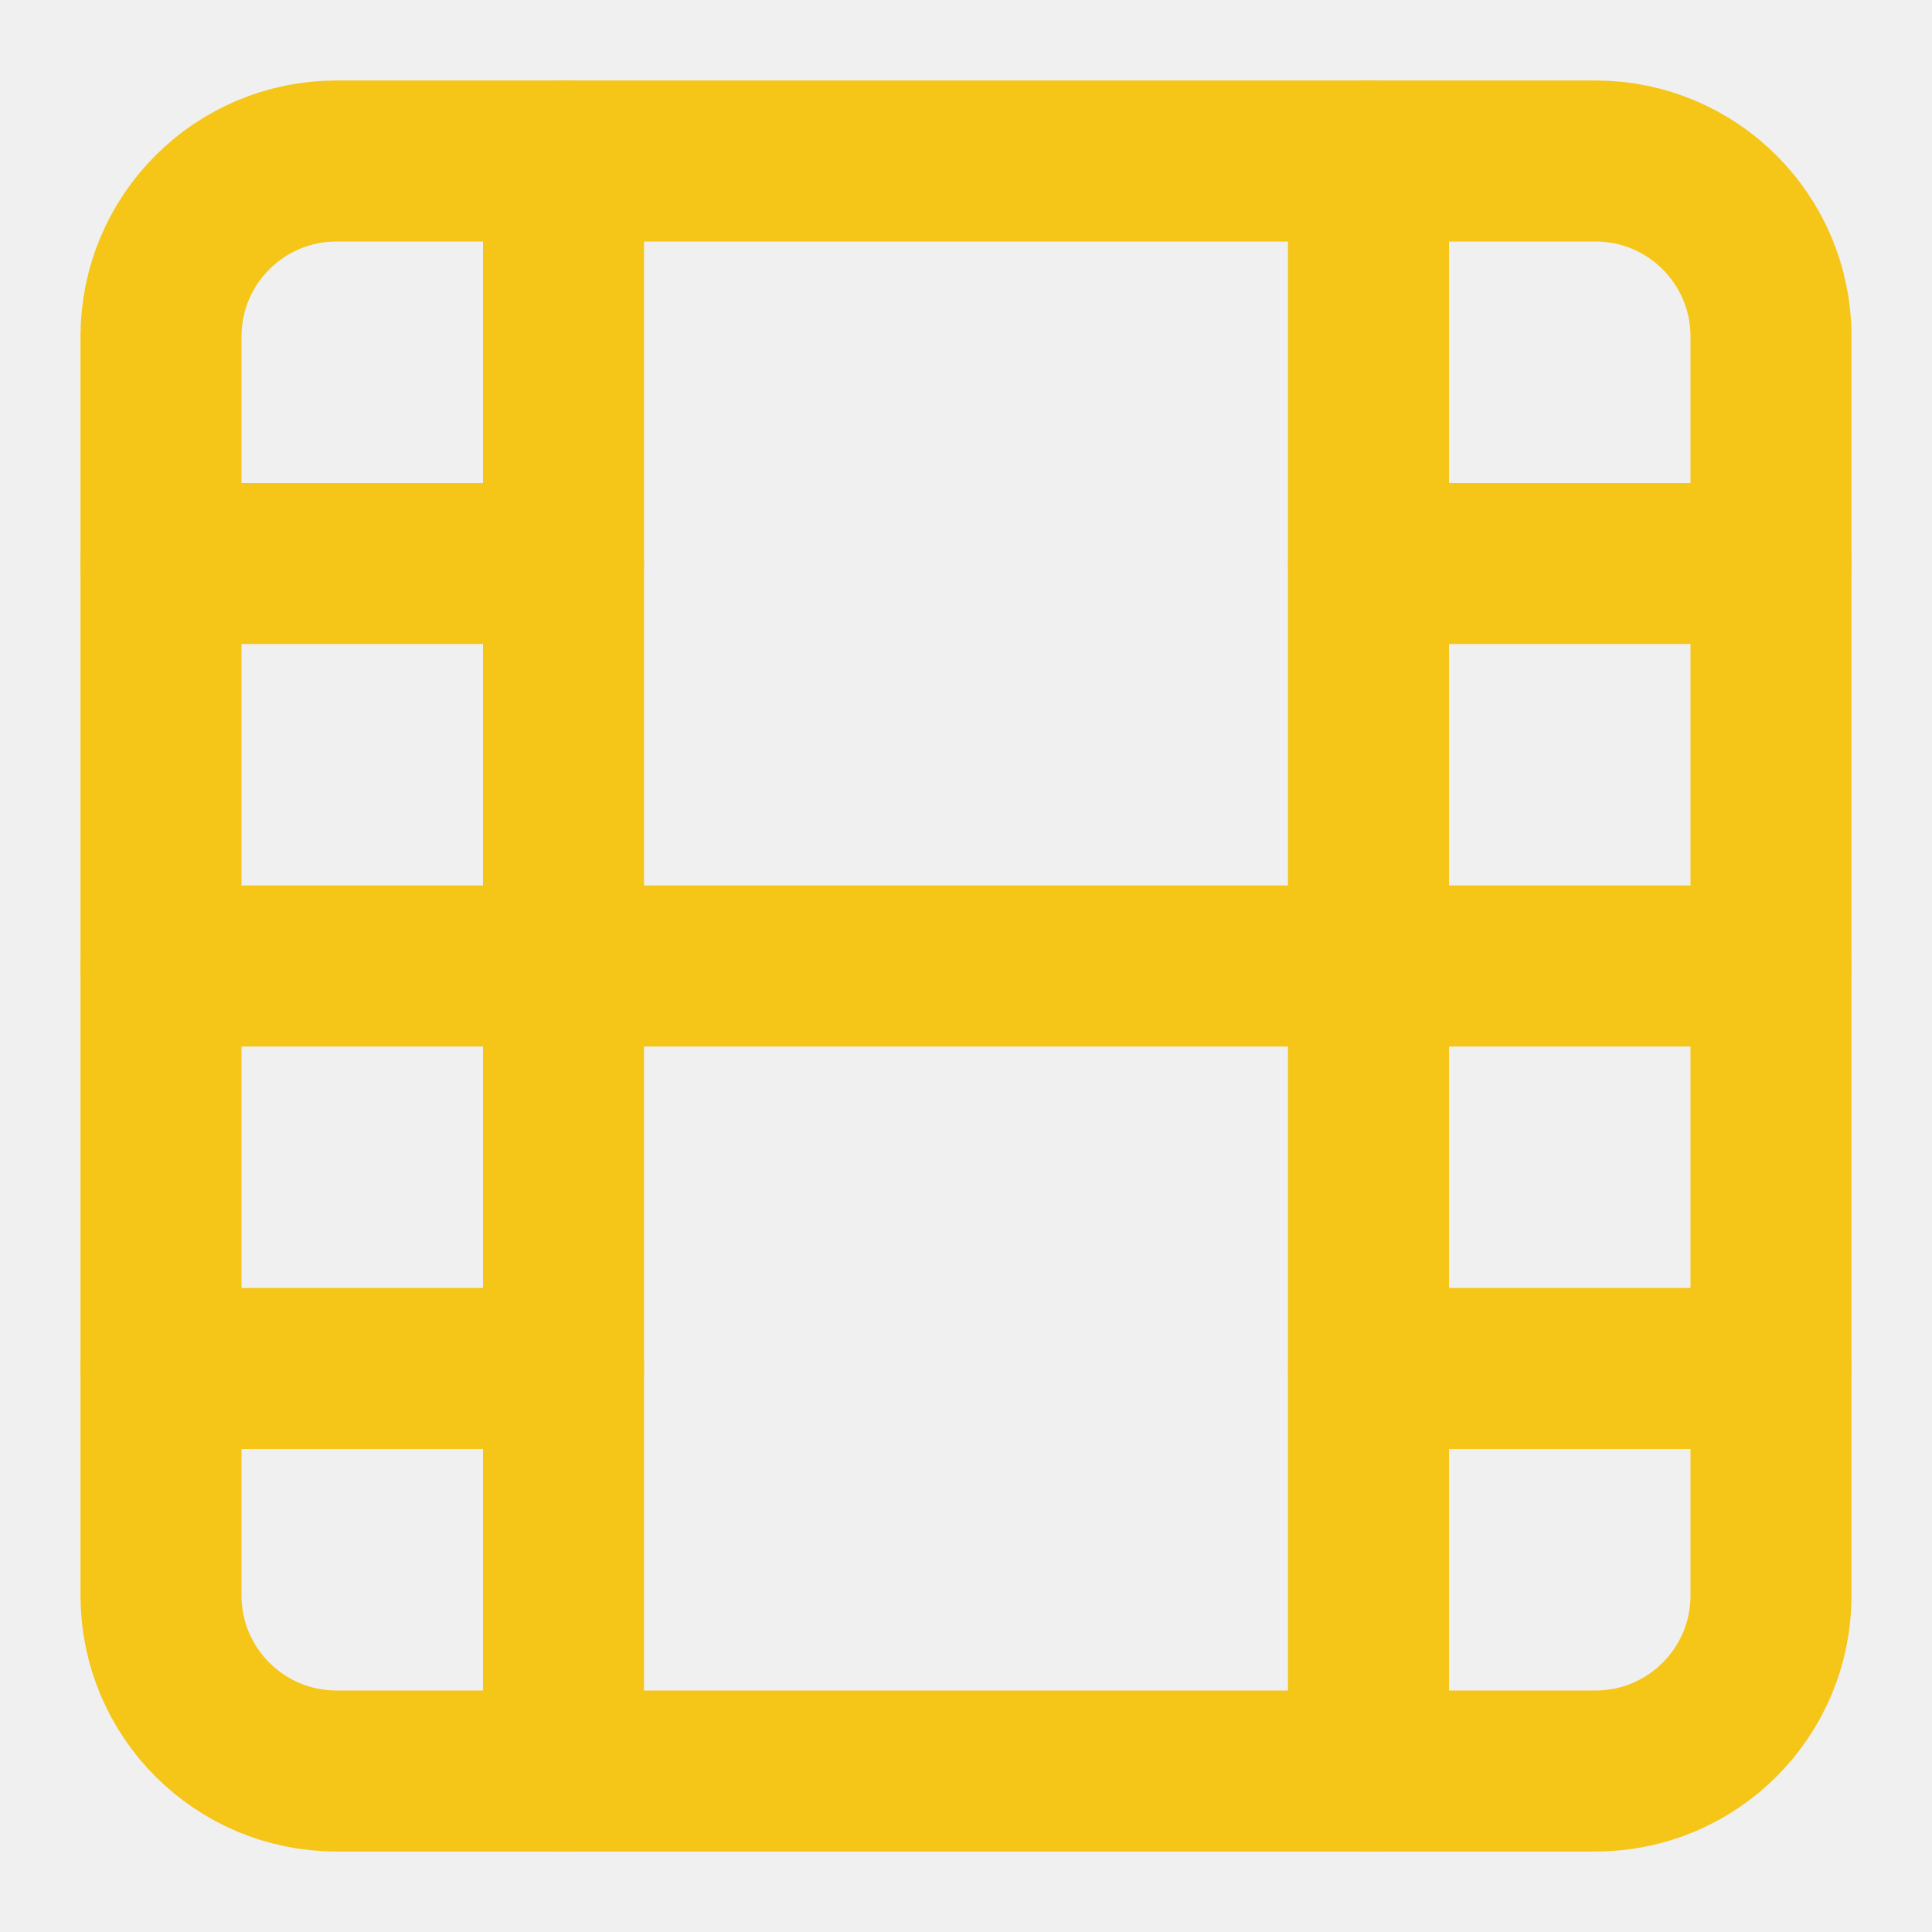
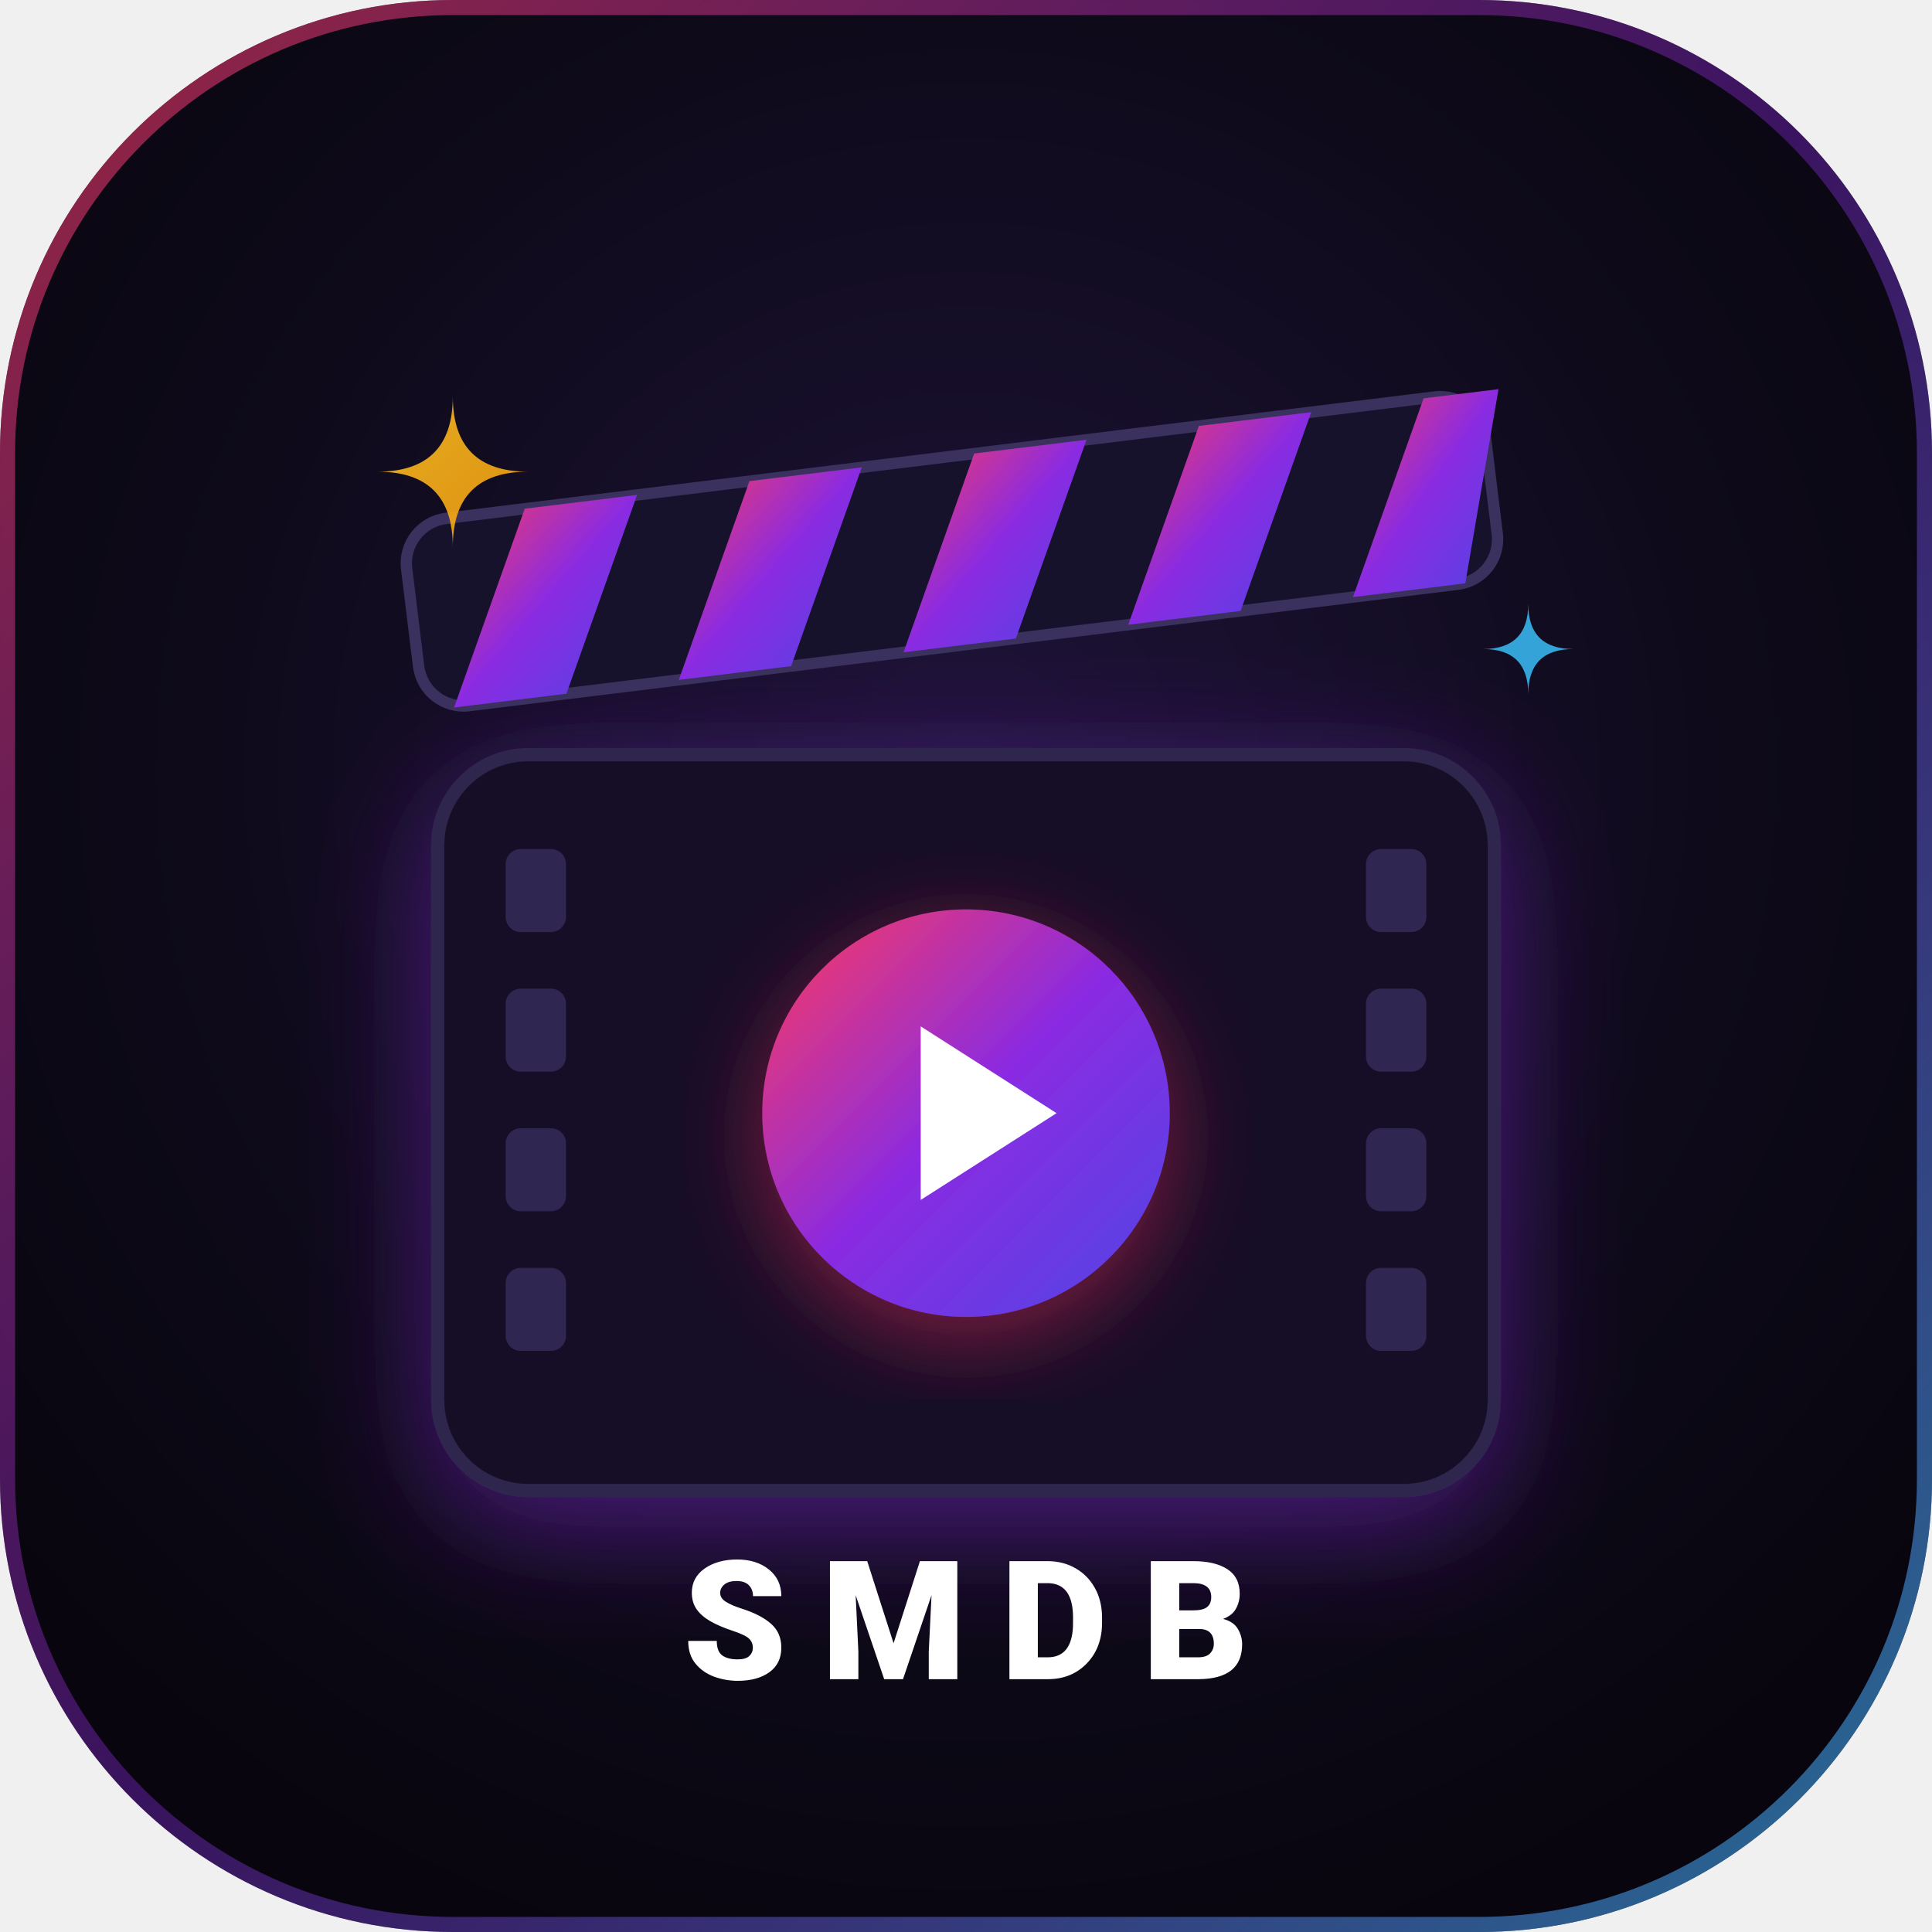
- <svg xmlns="http://www.w3.org/2000/svg" viewBox="0 0 24 24" fill="none" stroke="#F5C518" stroke-width="2" stroke-linecap="round" stroke-linejoin="round">
-   <rect x="2" y="2" width="20" height="20" rx="2.18" ry="2.18" />
-   <line x1="7" y1="2" x2="7" y2="22" />
-   <line x1="17" y1="2" x2="17" y2="22" />
-   <line x1="2" y1="12" x2="22" y2="12" />
-   <line x1="2" y1="7" x2="7" y2="7" />
-   <line x1="2" y1="17" x2="7" y2="17" />
-   <line x1="17" y1="17" x2="22" y2="17" />
-   <line x1="17" y1="7" x2="22" y2="7" />
+ <svg xmlns="http://www.w3.org/2000/svg" viewBox="0 0 512 512" width="100%" height="100%">
+   <defs>
+     <radialGradient id="bgGlow" cx="50%" cy="40%" r="65%">
+       <stop offset="0%" stop-color="#1e1338" />
+       <stop offset="60%" stop-color="#0e0a1a" />
+       <stop offset="100%" stop-color="#08050e" />
+     </radialGradient>
+     <linearGradient id="primaryGrad" x1="0%" y1="0%" x2="100%" y2="100%">
+       <stop offset="0%" stop-color="#ff3b5c" />
+       <stop offset="50%" stop-color="#8a2be2" />
+       <stop offset="100%" stop-color="#4f46e5" />
+     </linearGradient>
+     <linearGradient id="goldGrad" x1="0%" y1="0%" x2="100%" y2="100%">
+       <stop offset="0%" stop-color="#fbbf24" />
+       <stop offset="100%" stop-color="#f59e0b" />
+     </linearGradient>
+     <linearGradient id="borderGrad" x1="0%" y1="0%" x2="100%" y2="100%">
+       <stop offset="0%" stop-color="#ff3b5c" stop-opacity="0.8" />
+       <stop offset="50%" stop-color="#8a2be2" stop-opacity="0.5" />
+       <stop offset="100%" stop-color="#38bdf8" stop-opacity="0.8" />
+     </linearGradient>
+     <filter id="cinemaGlow" x="-20%" y="-20%" width="140%" height="140%">
+       <feDropShadow dx="0" dy="6" stdDeviation="12" flood-color="#ff2e63" flood-opacity="0.45" />
+     </filter>
+     <filter id="softGlow" x="-20%" y="-20%" width="140%" height="140%">
+       <feDropShadow dx="0" dy="8" stdDeviation="16" flood-color="#8a2be2" flood-opacity="0.5" />
+     </filter>
+   </defs>
+   <rect width="512" height="512" rx="120" fill="url(#bgGlow)" />
+   <rect width="508" height="508" x="2" y="2" rx="118" fill="none" stroke="url(#borderGrad)" stroke-width="4" stroke-opacity="0.75" />
+   <g transform="translate(0, -10)">
+     <rect x="116" y="210" width="280" height="195" rx="24" fill="#141126" stroke="#2e254d" stroke-width="3.5" filter="url(#softGlow)" />
+     <g transform="rotate(-7 116 195)">
+       <rect x="112" y="148" width="288" height="50" rx="12" fill="#17122c" stroke="#3b315f" stroke-width="3" />
+       <g clip-path="url(#clapperClip)">
+         <polygon points="145,148 175,148 150,198 120,198" fill="url(#primaryGrad)" />
+         <polygon points="205,148 235,148 210,198 180,198" fill="url(#primaryGrad)" />
+         <polygon points="265,148 295,148 270,198 240,198" fill="url(#primaryGrad)" />
+         <polygon points="325,148 355,148 330,198 300,198" fill="url(#primaryGrad)" />
+         <polygon points="385,148 405,148 390,198 360,198" fill="url(#primaryGrad)" />
+       </g>
+     </g>
+     <circle cx="256" cy="305" r="54" fill="url(#primaryGrad)" filter="url(#cinemaGlow)" />
+     <polygon points="244,282 280,305 244,328" fill="#ffffff" />
+     <rect x="134" y="235" width="16" height="22" rx="4" fill="#302652" />
+     <rect x="134" y="272" width="16" height="22" rx="4" fill="#302652" />
+     <rect x="134" y="309" width="16" height="22" rx="4" fill="#302652" />
+     <rect x="134" y="346" width="16" height="22" rx="4" fill="#302652" />
+     <rect x="362" y="235" width="16" height="22" rx="4" fill="#302652" />
+     <rect x="362" y="272" width="16" height="22" rx="4" fill="#302652" />
+     <rect x="362" y="309" width="16" height="22" rx="4" fill="#302652" />
+     <rect x="362" y="346" width="16" height="22" rx="4" fill="#302652" />
+     <path d="M 120,115 Q 120,135 100,135 Q 120,135 120,155 Q 120,135 140,135 Q 120,135 120,115 Z" fill="url(#goldGrad)" opacity="0.9" />
+     <path d="M 405,170 Q 405,182 393,182 Q 405,182 405,194 Q 405,182 417,182 Q 405,182 405,170 Z" fill="#38bdf8" opacity="0.85" />
+   </g>
+   <text x="256" y="445" font-family="system-ui, -apple-system, BlinkMacSystemFont, 'Segoe UI', Roboto, sans-serif" font-weight="900" font-size="44" letter-spacing="9" text-anchor="middle" fill="#ffffff">SMDB</text>
</svg>
